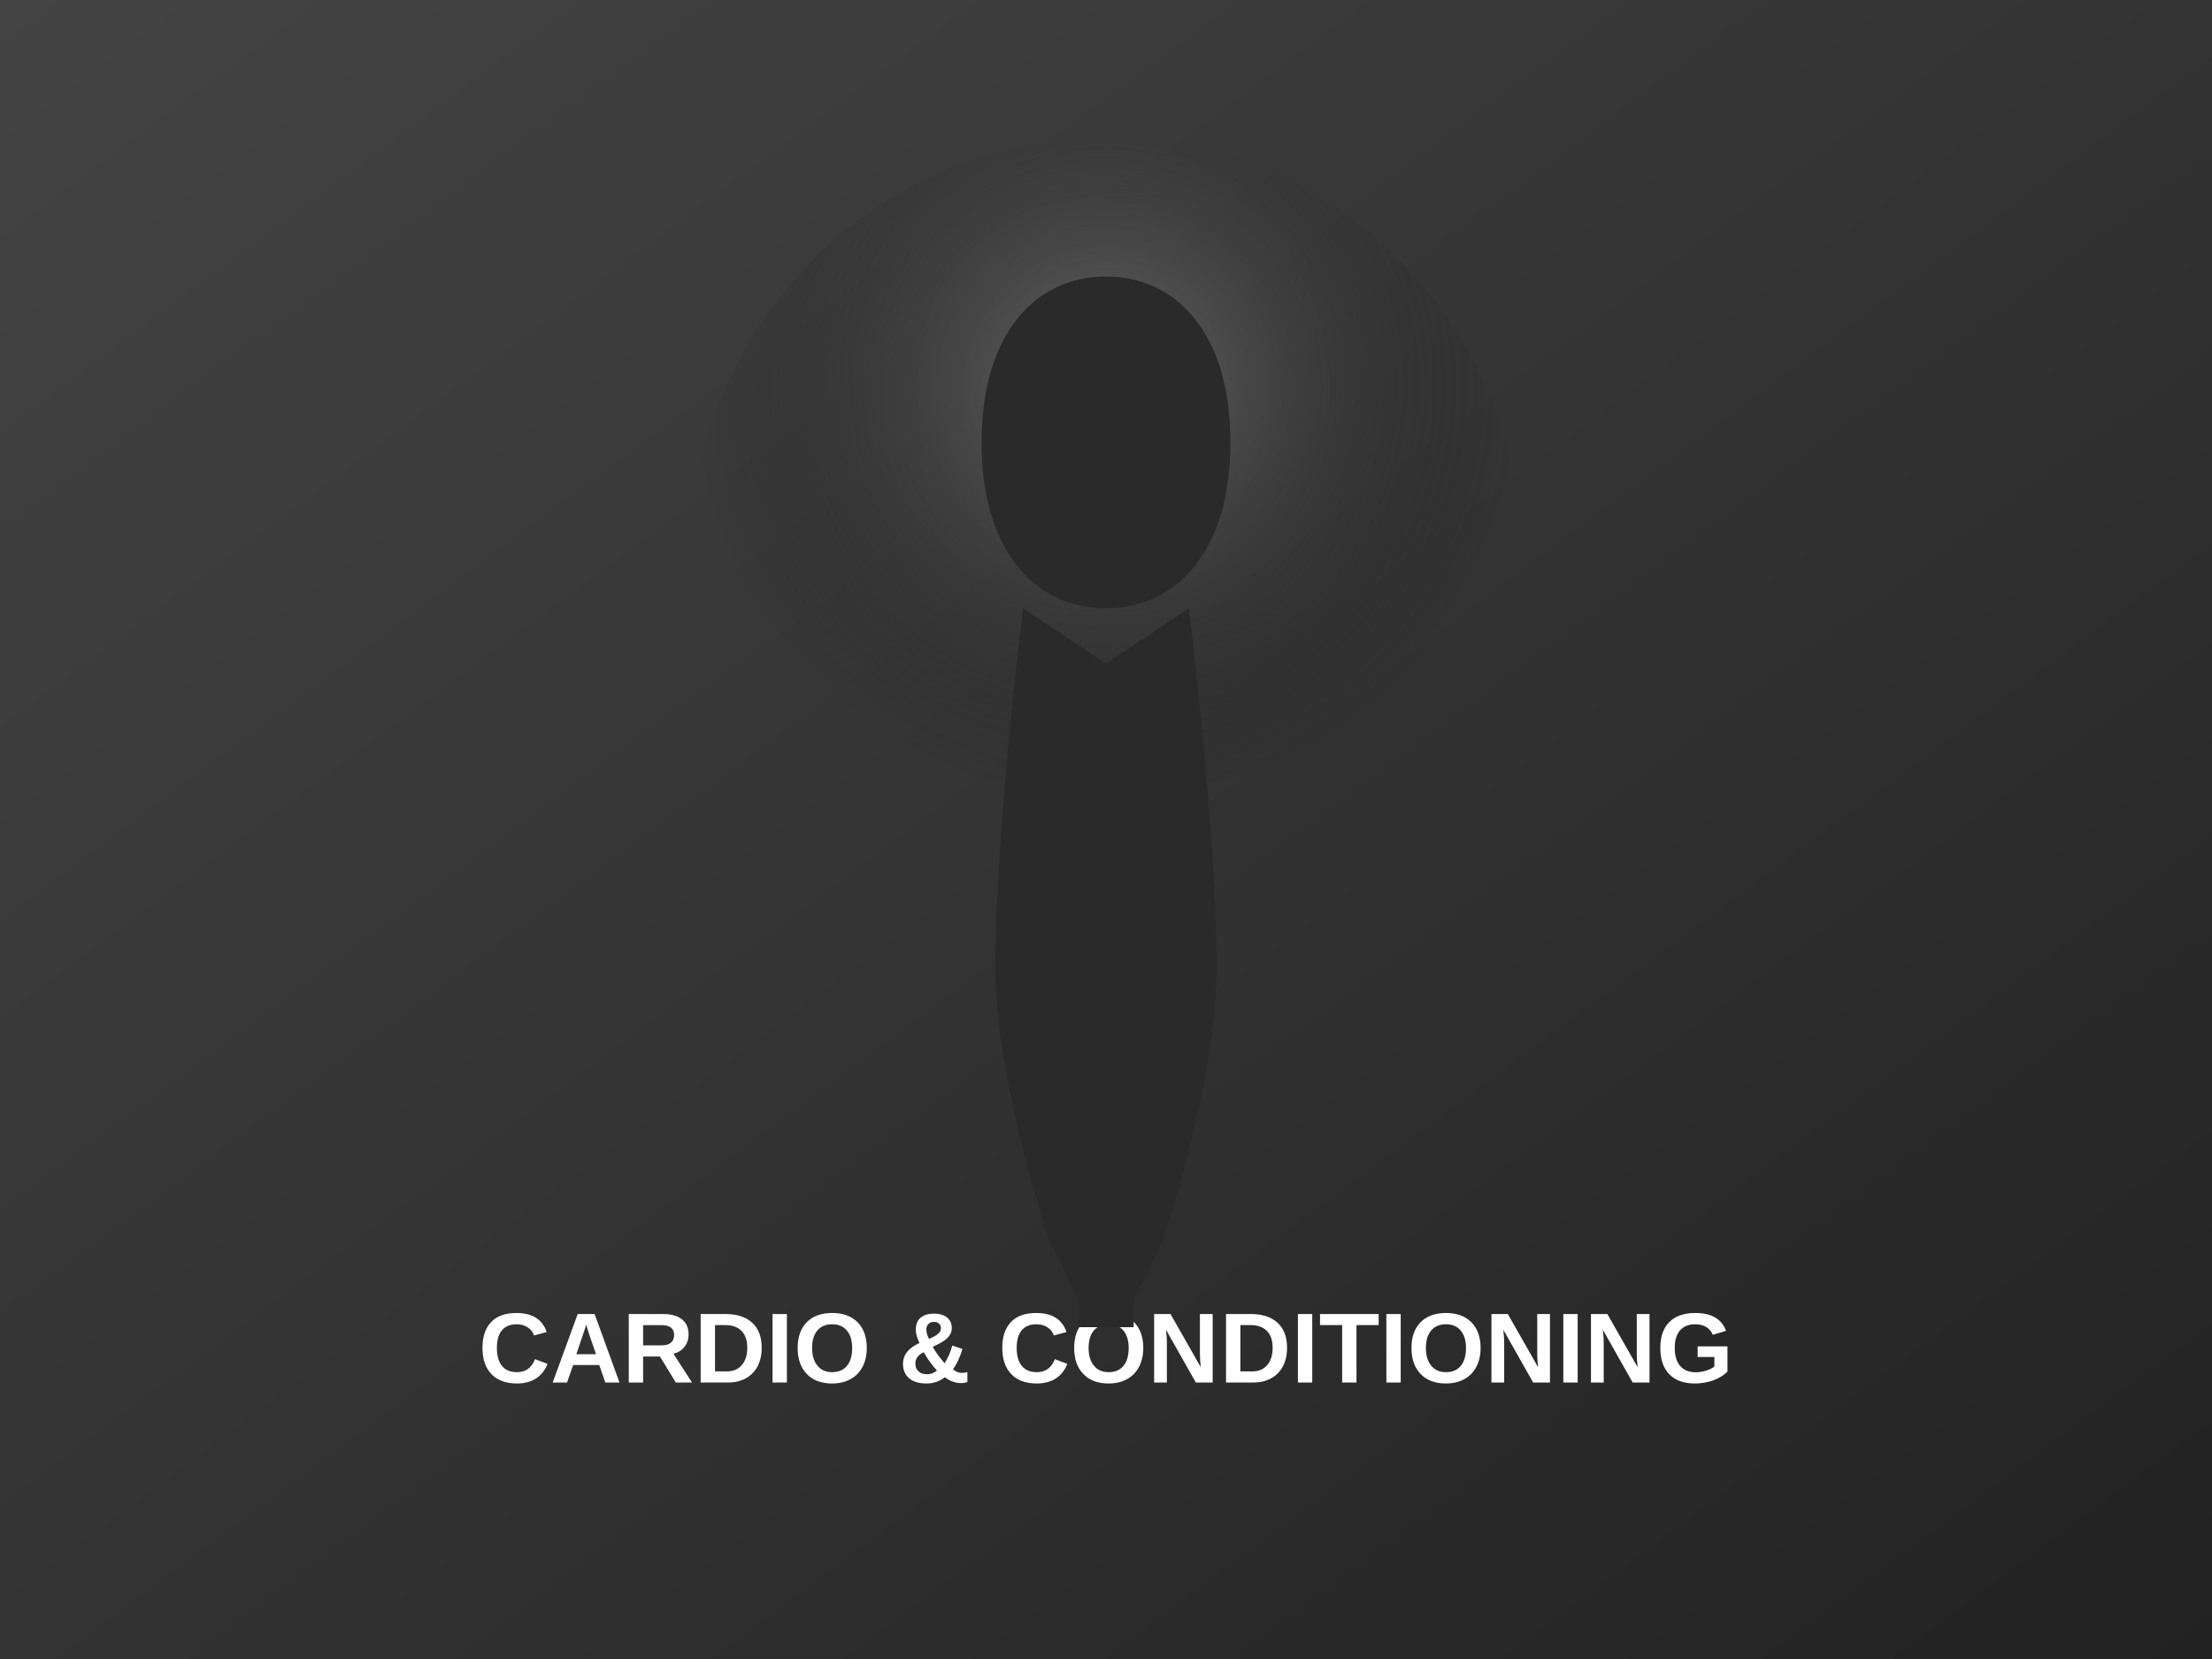
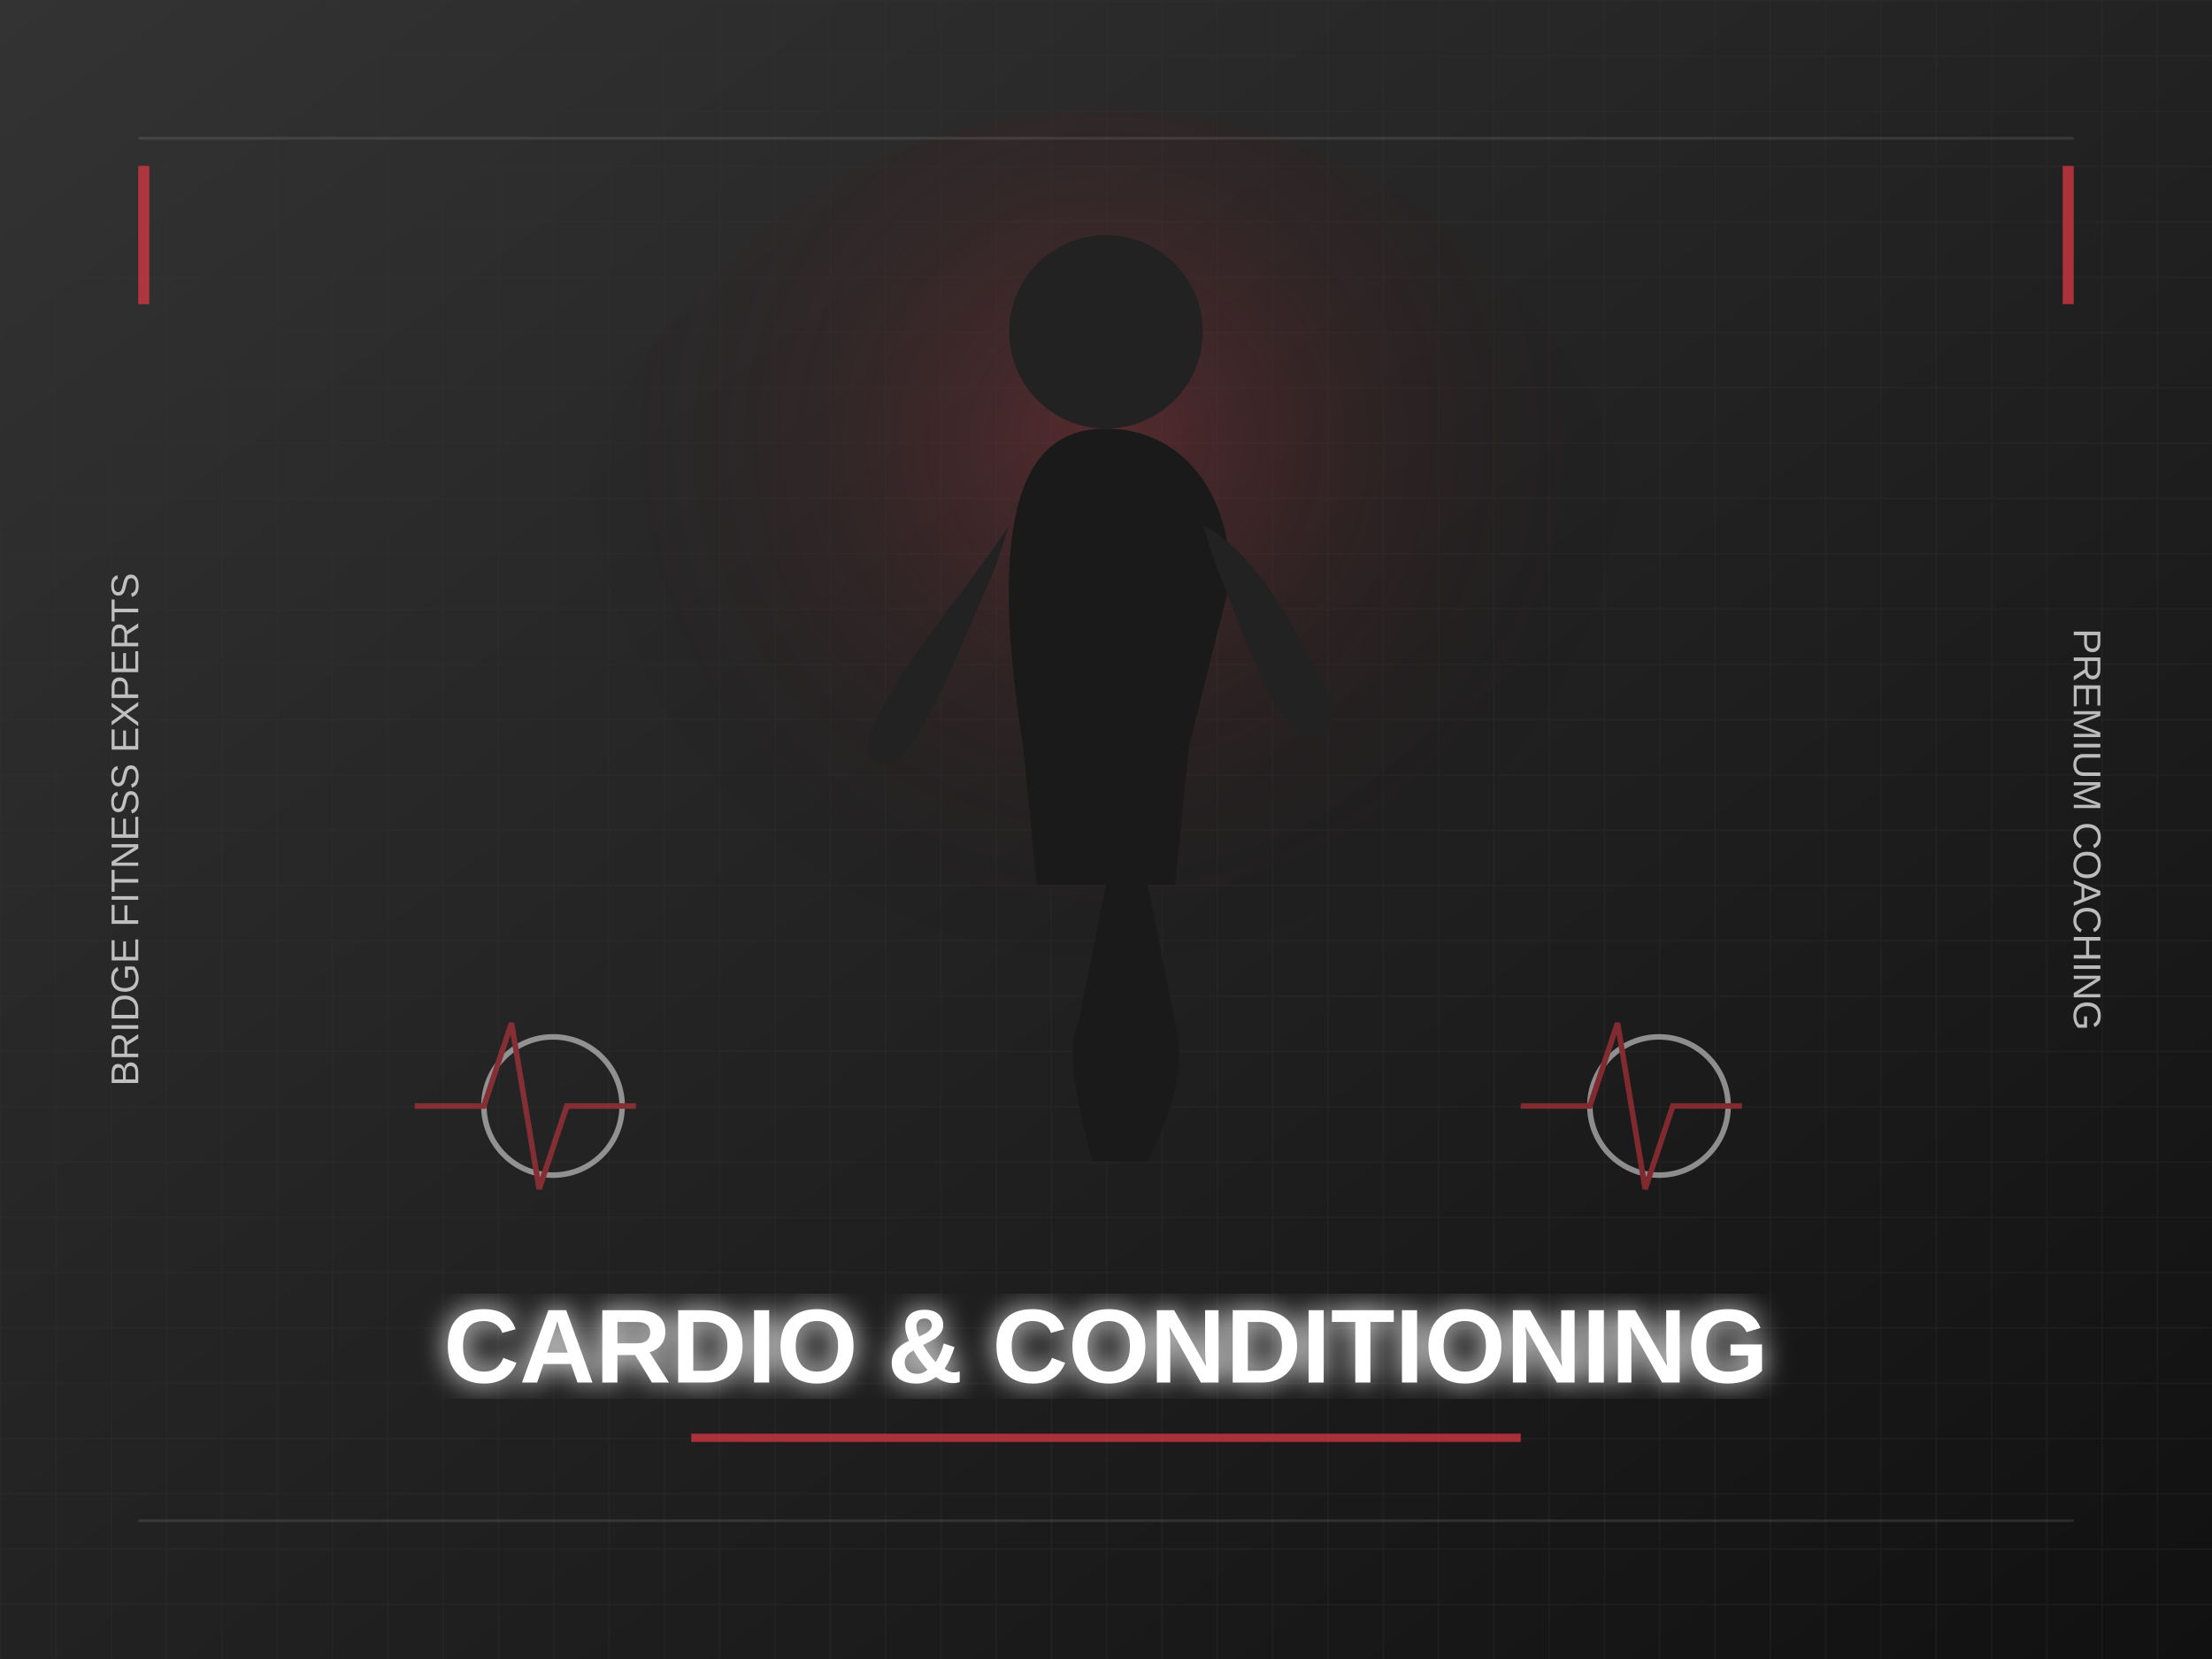
<svg xmlns="http://www.w3.org/2000/svg" width="800" height="600">
  <defs>
    <linearGradient id="gradient2" x1="0%" y1="0%" x2="100%" y2="100%">
-       <stop offset="0%" style="stop-color:#444444;stop-opacity:1" />
-       <stop offset="100%" style="stop-color:#222222;stop-opacity:1" />
+       <stop offset="0%" style="stop-color:#333333;stop-opacity:1" />
+       <stop offset="100%" style="stop-color:#111111;stop-opacity:1" />
    </linearGradient>
-     <radialGradient id="highlightGradient2" cx="50%" cy="30%" r="50%" fx="50%" fy="30%">
-       <stop offset="0%" style="stop-color:#777777;stop-opacity:0.8" />
-       <stop offset="100%" style="stop-color:#111111;stop-opacity:0" />
+     <radialGradient id="spotlightGradient" cx="50%" cy="30%" r="70%" fx="50%" fy="30%">
+       <stop offset="0%" style="stop-color:#e63946;stop-opacity:0.25" />
+       <stop offset="70%" style="stop-color:#000000;stop-opacity:0" />
    </radialGradient>
+     <pattern id="gridPattern" patternUnits="userSpaceOnUse" width="20" height="20">
+       <rect width="20" height="20" fill="none" />
+       <path d="M 20 0 L 0 0 0 20" fill="none" stroke="#333" stroke-width="1" />
+     </pattern>
+     <filter id="textGlow" x="-20%" y="-20%" width="140%" height="140%">
+       <feGaussianBlur stdDeviation="5" result="blur" />
+       <feComposite in="SourceGraphic" in2="blur" operator="over" />
+     </filter>
  </defs>
  <rect width="100%" height="100%" fill="url(#gradient2)" />
-   <circle cx="400" cy="200" r="150" fill="url(#highlightGradient2)" />
-   <text x="400" y="500" font-family="Arial" font-size="36" fill="white" text-anchor="middle" font-weight="bold">CARDIO &amp; CONDITIONING</text>
-   <path d="M400,100 C425,100 445,120 445,160 C445,200 425,220 400,220 C375,220 355,200 355,160 C355,120 375,100 400,100 Z" fill="#2a2a2a" />
-   <path d="M370,220 C370,220 360,300 360,350 C360,380 370,420 380,450 L390,470 L390,480 L410,480 L410,470 L420,450 C430,420 440,380 440,350 C440,300 430,220 430,220 L400,240 Z" fill="#2a2a2a" />
+   <rect width="100%" height="100%" fill="url(#gridPattern)" opacity="0.3" />
+   <circle cx="400" cy="240" r="200" fill="url(#spotlightGradient)" />
+   <line x1="50" y1="50" x2="750" y2="50" stroke="#ffffff" stroke-width="1" opacity="0.1" />
+   <line x1="50" y1="550" x2="750" y2="550" stroke="#ffffff" stroke-width="1" opacity="0.1" />
+   <rect x="50" y="60" width="4" height="50" fill="#e63946" opacity="0.7" />
+   <rect x="750" y="60" width="4" height="50" fill="#e63946" opacity="0.7" transform="rotate(180 750 85)" />
+   <g transform="translate(50, 300)">
+     <text transform="rotate(-90)" font-family="Arial" font-size="14" fill="#ffffff" opacity="0.7" text-anchor="middle">BRIDGE FITNESS EXPERTS</text>
+   </g>
+   <g transform="translate(750, 300)">
+     <text transform="rotate(90)" font-family="Arial" font-size="14" fill="#ffffff" opacity="0.7" text-anchor="middle">PREMIUM COACHING</text>
+   </g>
+   <g filter="url(#textGlow)">
+     <text x="400" y="500" font-family="Arial" font-size="38" fill="white" text-anchor="middle" font-weight="bold">CARDIO &amp; CONDITIONING</text>
+   </g>
+   <line x1="250" y1="520" x2="550" y2="520" stroke="#e63946" stroke-width="3" opacity="0.7" />
+   <g transform="translate(400, 220)">
+     <circle cx="0" cy="-100" r="35" fill="#222222" />
+     <path d="M0,-65               C25,-65 45,-45 45,-10               L30,50               L25,100               L-25,100               L-30,50               C-45,-45 -25,-65 0,-65 Z" fill="#1a1a1a" />
+     <path d="M35,-30               C55,-20 70,10 80,30               C85,40 80,50 70,45               C60,40 50,10 40,-15 Z" fill="#222222" />
+     <path d="M-35,-30               C-55,0 -75,20 -85,45               C-90,55 -80,60 -75,55               C-65,45 -55,20 -40,-15 Z" fill="#222222" />
+     <path d="M15,100               L25,150               C30,170 20,190 15,200               L-5,200               C-10,180 -15,160 -10,150               L0,100 Z" fill="#1a1a1a" />
+   </g>
+   <g opacity="0.5">
+     <circle cx="200" cy="400" r="25" fill="none" stroke="#ffffff" stroke-width="2" />
+     <circle cx="600" cy="400" r="25" fill="none" stroke="#ffffff" stroke-width="2" />
+     <path d="M150,400 L175,400 L185,370 L195,430 L205,400 L230,400" fill="none" stroke="#e63946" stroke-width="2" />
+     <path d="M550,400 L575,400 L585,370 L595,430 L605,400 L630,400" fill="none" stroke="#e63946" stroke-width="2" />
+   </g>
</svg>
